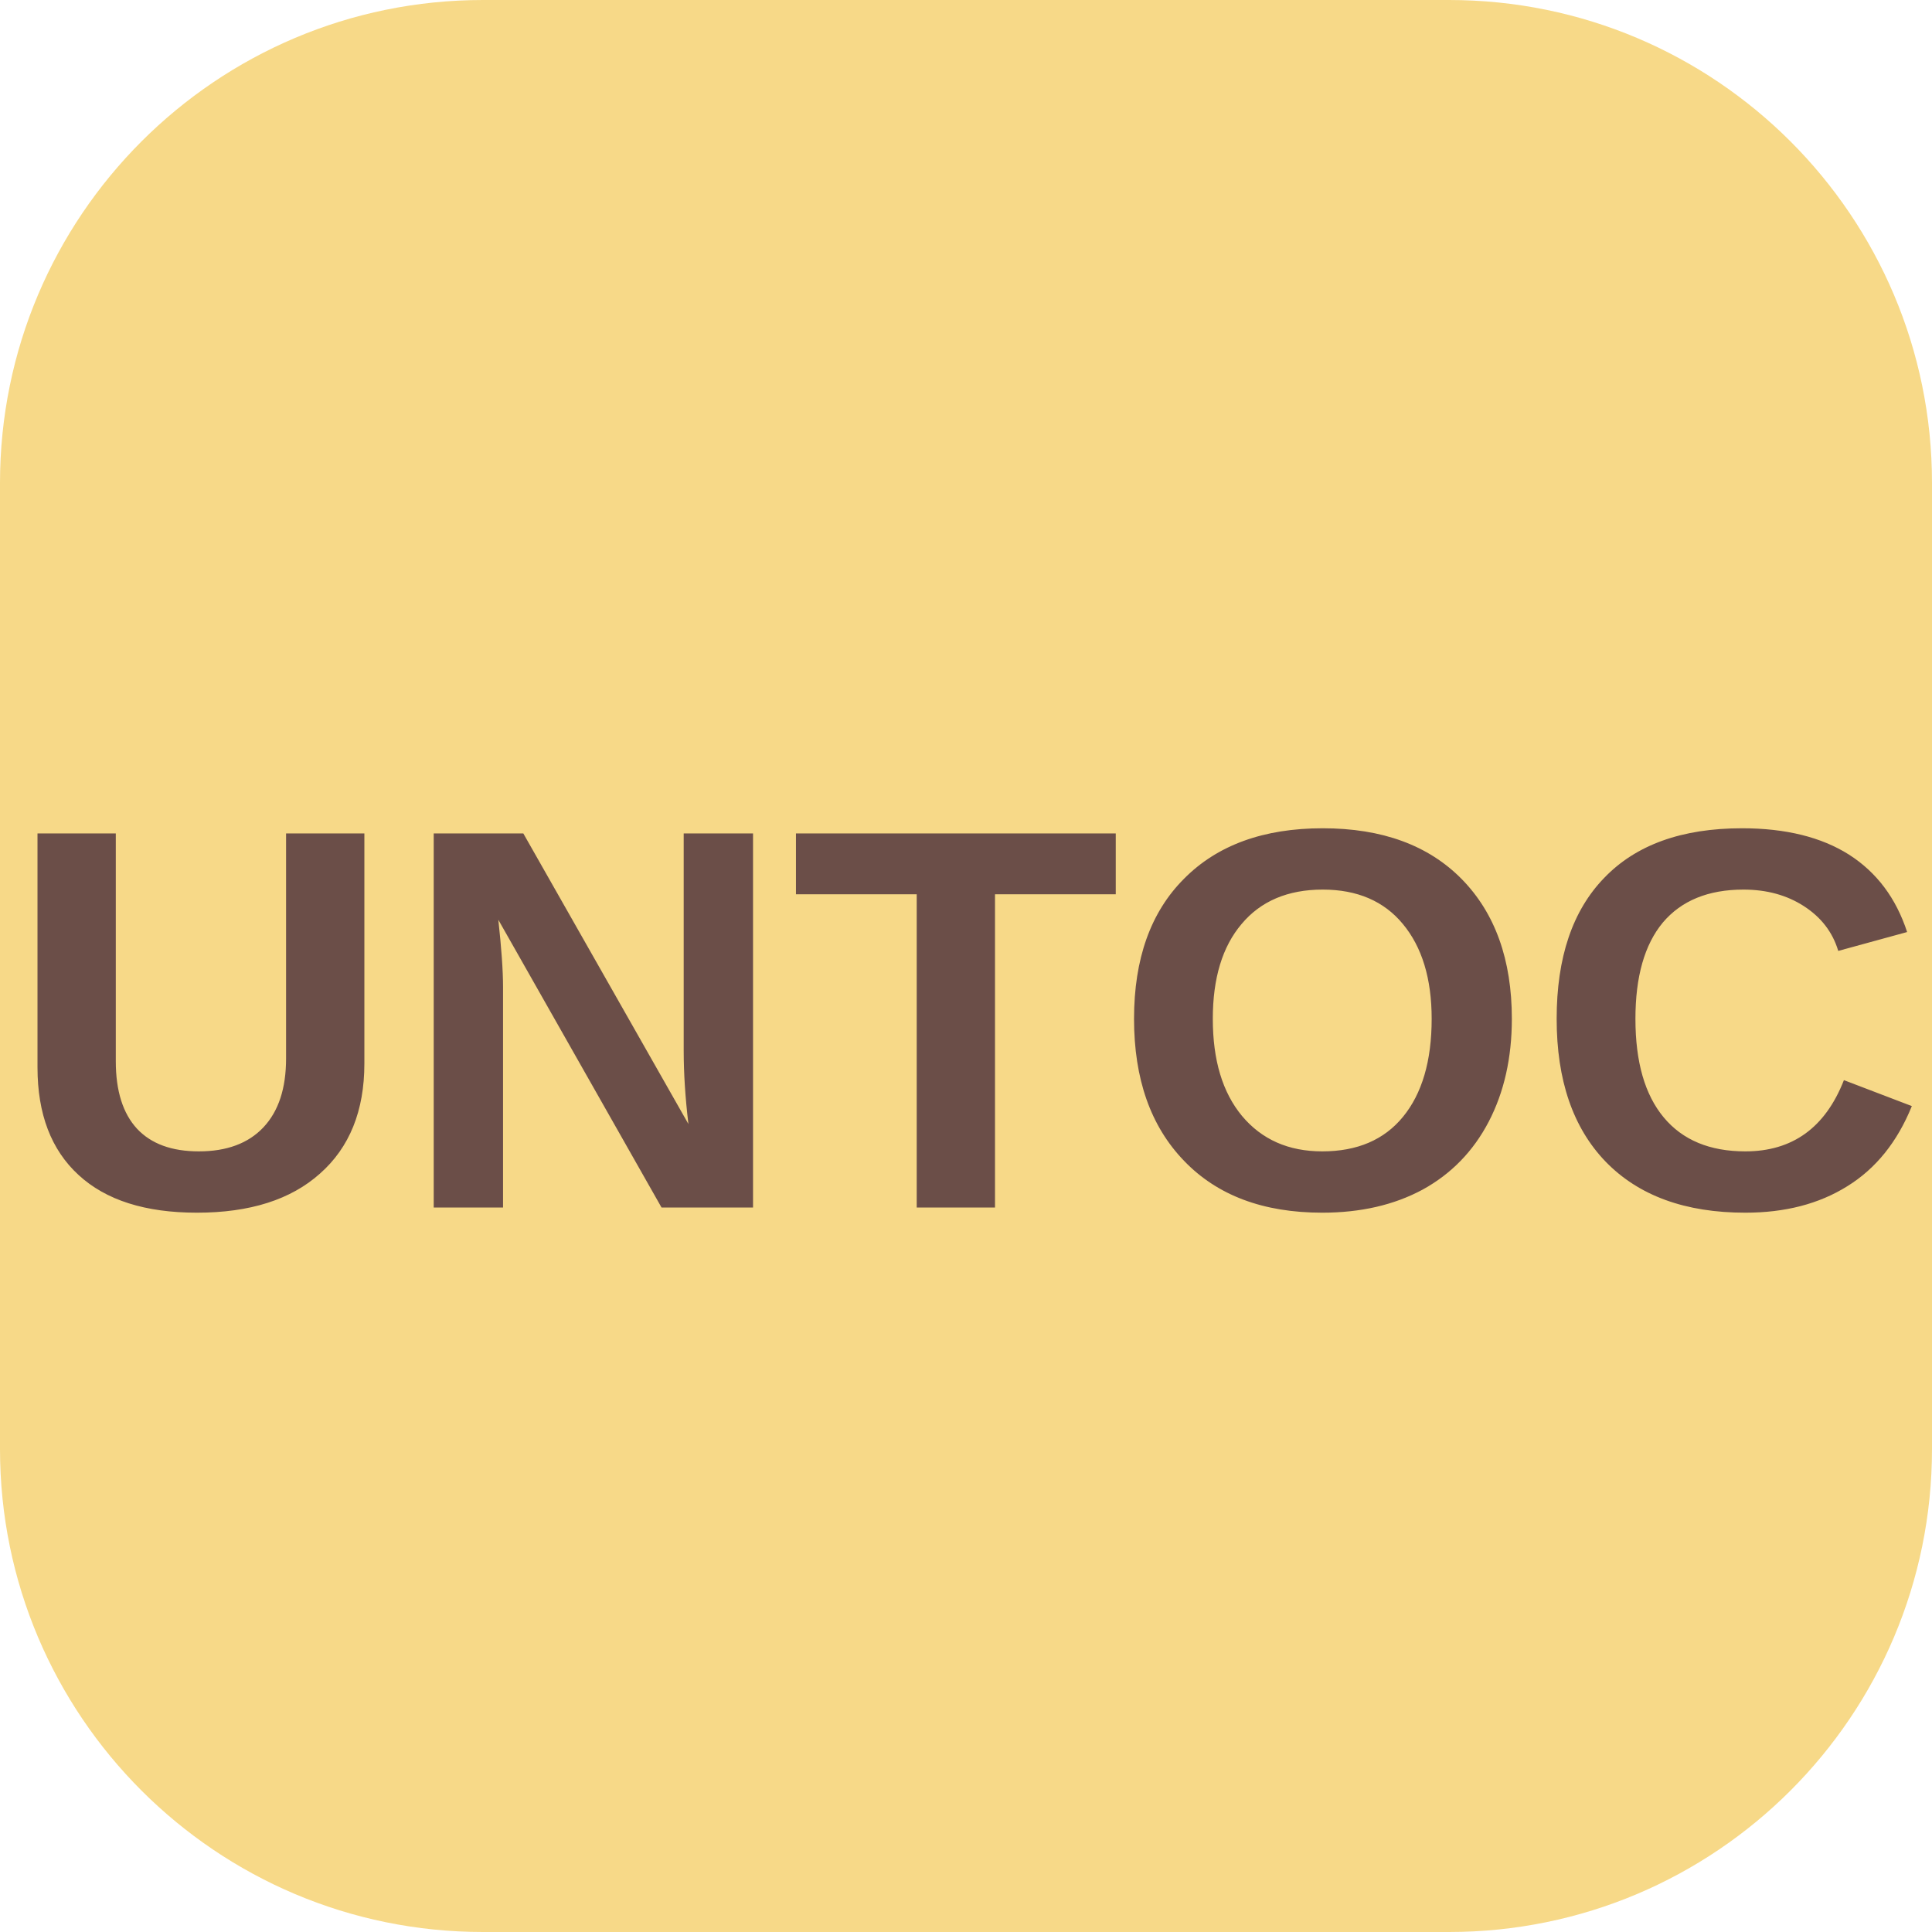
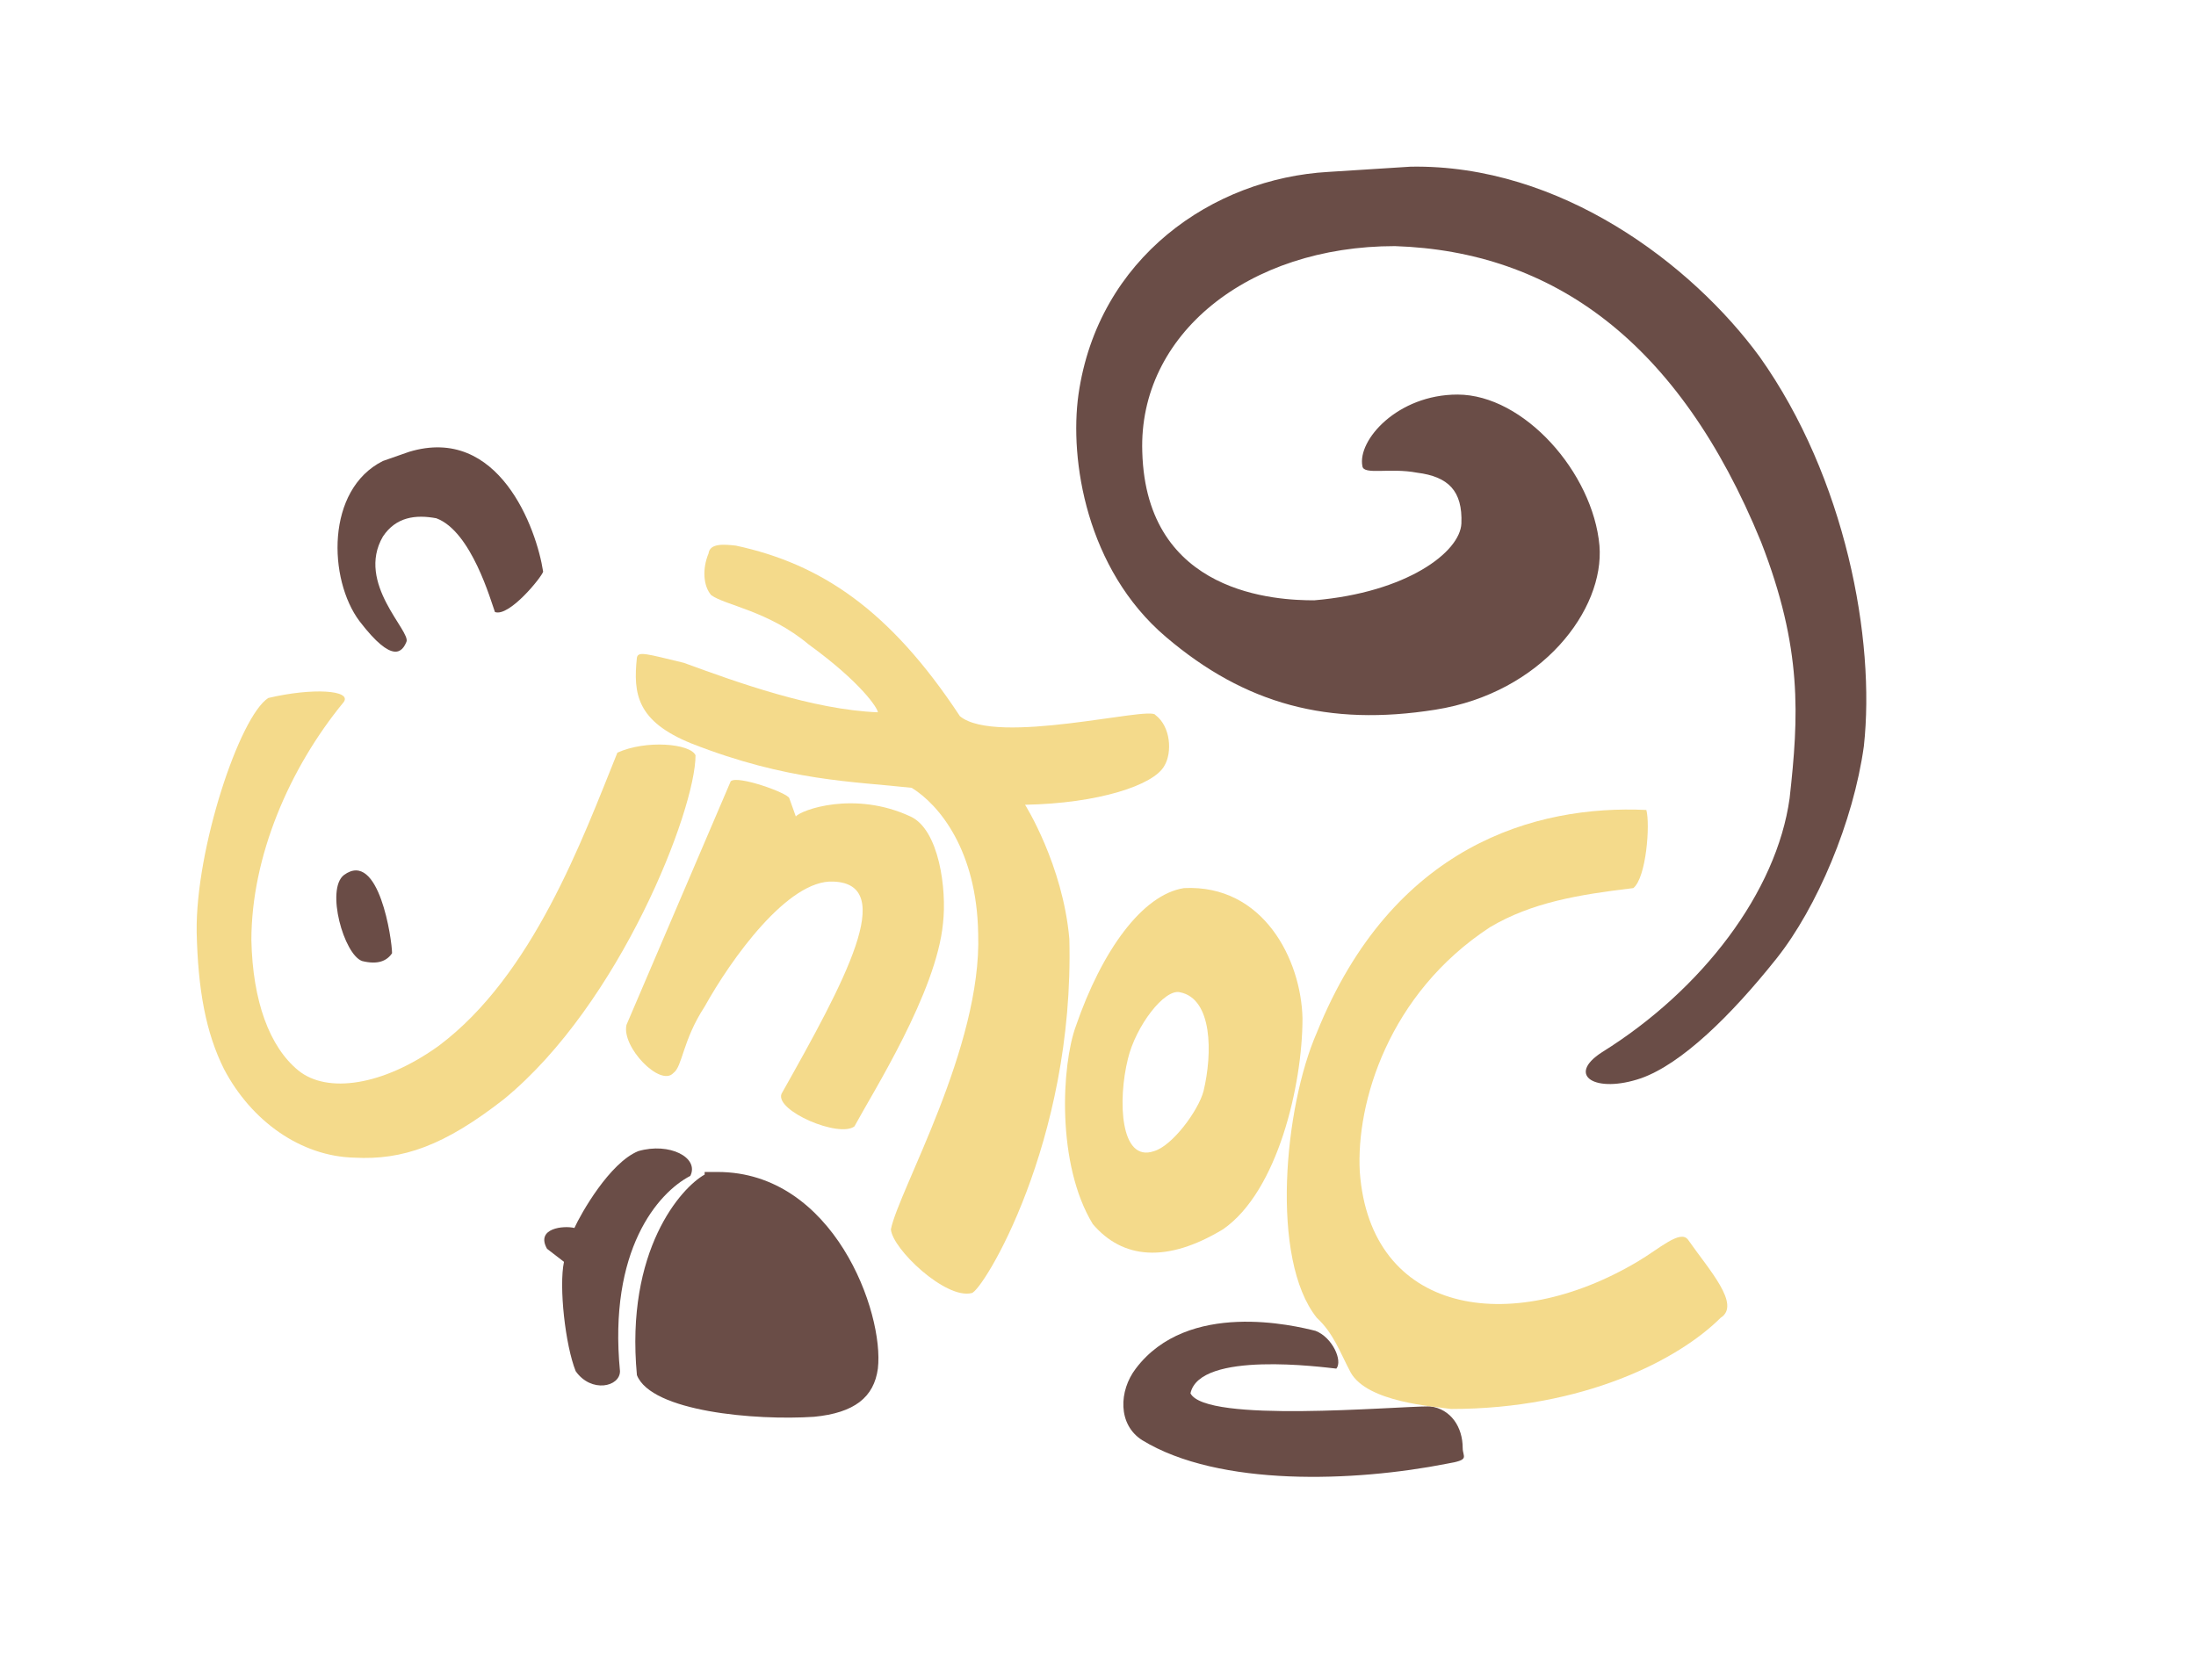
- <svg xmlns="http://www.w3.org/2000/svg" viewBox="0 0 64 64" fill="none">
-   <rect width="64" height="64" rx="16" fill="#F7D988" />
-   <text x="32" y="40" text-anchor="middle" font-family="Arial,sans-serif" font-size="18" font-weight="bold" fill="#6B4E48">UNTOC</text>
+ <svg xmlns="http://www.w3.org/2000/svg" viewBox="49 51.7 168.6 129">
+   <style type="text/css">.cls-0 {fill:#6A4D47;}
+ .cls-1 {fill:#F4DA8B;}</style>
+   <path class="cls-0" d="m151 64.9c-8.9 0.5-17.7 6.6-19.2 17.1-0.7 5 0.6 13.4 6.7 18.6s12.5 6.9 20.7 5.6 13-7.7 12.6-12.6c-0.5-5.6-5.8-11.6-10.9-11.6-4.6 0-7.7 3.5-7.3 5.5 0.1 0.7 2.1 0.1 4.2 0.5 2.4 0.3 3.5 1.4 3.4 3.9-0.1 2.2-4.2 5.3-11.3 5.9-2.8 0-12.9-0.4-13.2-11.4-0.3-9 8.1-15.8 19.4-15.8 12.1 0.4 21.8 7.3 28.1 22.7 3.2 8.2 2.9 13.4 2.2 19.7-1 7.2-6.7 14.7-14.4 19.5-2.8 1.8-0.5 3.2 3 2 3.1-1.1 6.9-4.8 10.4-9.2 3.1-3.9 5.9-10.5 6.7-16.3 0.9-8.2-1.4-20.6-8-29.9-5.2-7.1-15.3-14.8-26.8-14.6l-6.3 0.4z" />
+   <path d="m78.4 87.1c-4.4 2.2-4.2 9.1-1.8 12.3 2.6 3.4 3.3 2.3 3.6 1.6 0.4-0.8-3.9-4.5-1.8-8.1 1-1.5 2.5-1.7 4.1-1.4 2.7 1 4.2 6.4 4.5 7.2 1.1 0.4 3.6-2.7 3.7-3.1-0.5-3.3-3.4-11.3-10.3-9.2l-2 0.7z" fill="#6A4C46" />
+   <path d="m75.4 118.9c-1.4 1.1 0 6.1 1.4 6.6 1.2 0.3 1.9 0 2.3-0.6 0-1-1-8-3.7-6z" fill="#6A4C46" />
+   <path class="cls-0" d="m98 140.1c-2.2 0.9-4.4 4.8-4.9 5.9-0.8-0.2-3 0-2.1 1.6l1.3 1c-0.4 1.9 0.1 6.4 0.9 8.4 1.2 1.7 3.4 1.2 3.4 0-0.9-9.3 2.9-13.7 5.4-15 0.7-1.4-1.6-2.6-4-1.9z" />
+   <path class="cls-0" d="m103.1 141.9c-1.8 1-6.1 5.8-5.2 15.4 1.1 2.8 9.1 3.5 13.6 3.2 3.1-0.3 4.6-1.5 4.9-3.7 0.5-4.3-3.4-15.1-12.3-15.1h-1v0.2z" />
+   <path class="cls-0" d="m136.2 156.8c-1.3 1.7-1.4 4.3 0.5 5.5 5.9 3.6 16.3 3.2 23.4 1.8 1.8-0.3 1.2-0.5 1.2-1.2 0-1.6-0.9-3-2.5-3.2-2.9 0-17.2 1.3-18.4-1 0.7-3.3 10.2-2 11.2-1.9 0.5-0.6-0.3-2.4-1.6-2.9-1.6-0.4-9.8-2.4-13.8 2.9z" />
+   <path class="cls-1" d="m69.6 105.3c-2.2 1.4-5.6 11.6-5.5 18 0.1 4.4 0.7 7.7 2.1 10.5 2.1 4 5.9 6.7 10 6.8 3.7 0.2 6.9-0.9 11.5-4.5 8.9-7.3 14.7-22.2 14.7-26.4-0.4-0.9-3.8-1.2-6-0.2-2.7 6.7-6.5 17.1-13.7 22.5-4.3 3.1-8.6 3.7-10.8 1.9s-3.5-5.3-3.6-10c0-6.4 2.9-13.2 7.1-18.3 0.6-0.9-2.4-1.1-5.8-0.3z" />
+   <path class="cls-1" d="m97.9 102.2c-0.3 2.8 0 4.9 4.2 6.6 7.4 2.9 12.4 2.9 16.9 3.4 2.1 1.3 5 4.8 5.1 11.2 0.3 8.7-6.1 19.7-6.7 22.7 0.1 1.5 4.2 5.4 6.2 4.9 0.8-0.1 7.9-11.5 7.5-27.2-0.5-5.7-3.4-10.3-3.4-10.3 5.6-0.1 9.9-1.5 10.7-3 0.6-1 0.5-3-0.7-3.9-0.4-0.7-12.2 2.4-15 0.1-5.4-8.2-10.7-11.7-17.2-13.1-0.9-0.1-2-0.2-2.1 0.6-0.5 1.2-0.4 2.5 0.2 3.2 1.1 0.8 4.4 1.2 7.5 3.8 4 2.9 5.3 4.9 5.3 5.2-5-0.2-10.8-2.3-14.9-3.8-2.9-0.7-3.5-0.9-3.6-0.4z" />
+   <path class="cls-1" d="m105.1 111.7-8 18.7c-0.4 1.7 2.6 4.8 3.6 3.7 0.7-0.5 0.7-2.5 2.4-5.1 2-3.6 6.4-9.8 9.9-9.6 4.9 0.2 0.9 7.6-4 16.3-0.5 1.3 4.4 3.4 5.6 2.5 1.4-2.6 6.3-10.3 6.8-15.6 0.3-2.6-0.3-7.2-2.5-8.2-4.3-2-8.4-0.5-8.8 0l-0.5-1.4c-0.1-0.4-4-1.8-4.5-1.3z" />
+   <path class="cls-1" d="m139.9 119.9c-3.2 0.5-6.3 4.8-8.3 10.6-1.1 3-1.5 10.6 1.3 15.2 2.3 2.7 5.7 3 10 0.4 4.2-2.9 6.1-11.1 6.1-16.2-0.1-4.5-3-10.3-9.1-10zm-2.3 20.2c-2.6 0.9-2.8-3.9-2-7.1 0.6-2.5 2.8-5.4 4-5.1 2.5 0.5 2.5 4.7 1.8 7.6-0.4 1.5-2.4 4.2-3.8 4.6z" />
+   <path class="cls-1" d="m175.4 113.9c-8.5-0.4-19.5 2.7-25.3 17.1-2.5 5.7-3.6 17.4 0 21.9 1.3 1.2 1.8 2.7 2.6 4.2 1.3 2.3 6.4 2.6 7.7 2.8 10.2 0 17.5-3.8 20.7-7 1.6-1-0.9-3.7-2.5-6-0.6-0.8-2.2 0.7-3.9 1.7-9.8 5.8-20.5 4-21.3-6.9-0.3-5.3 2.2-13.7 10-18.8 3.2-1.9 6.8-2.5 11-3 1-0.8 1.3-4.9 1-6z" />
</svg>
